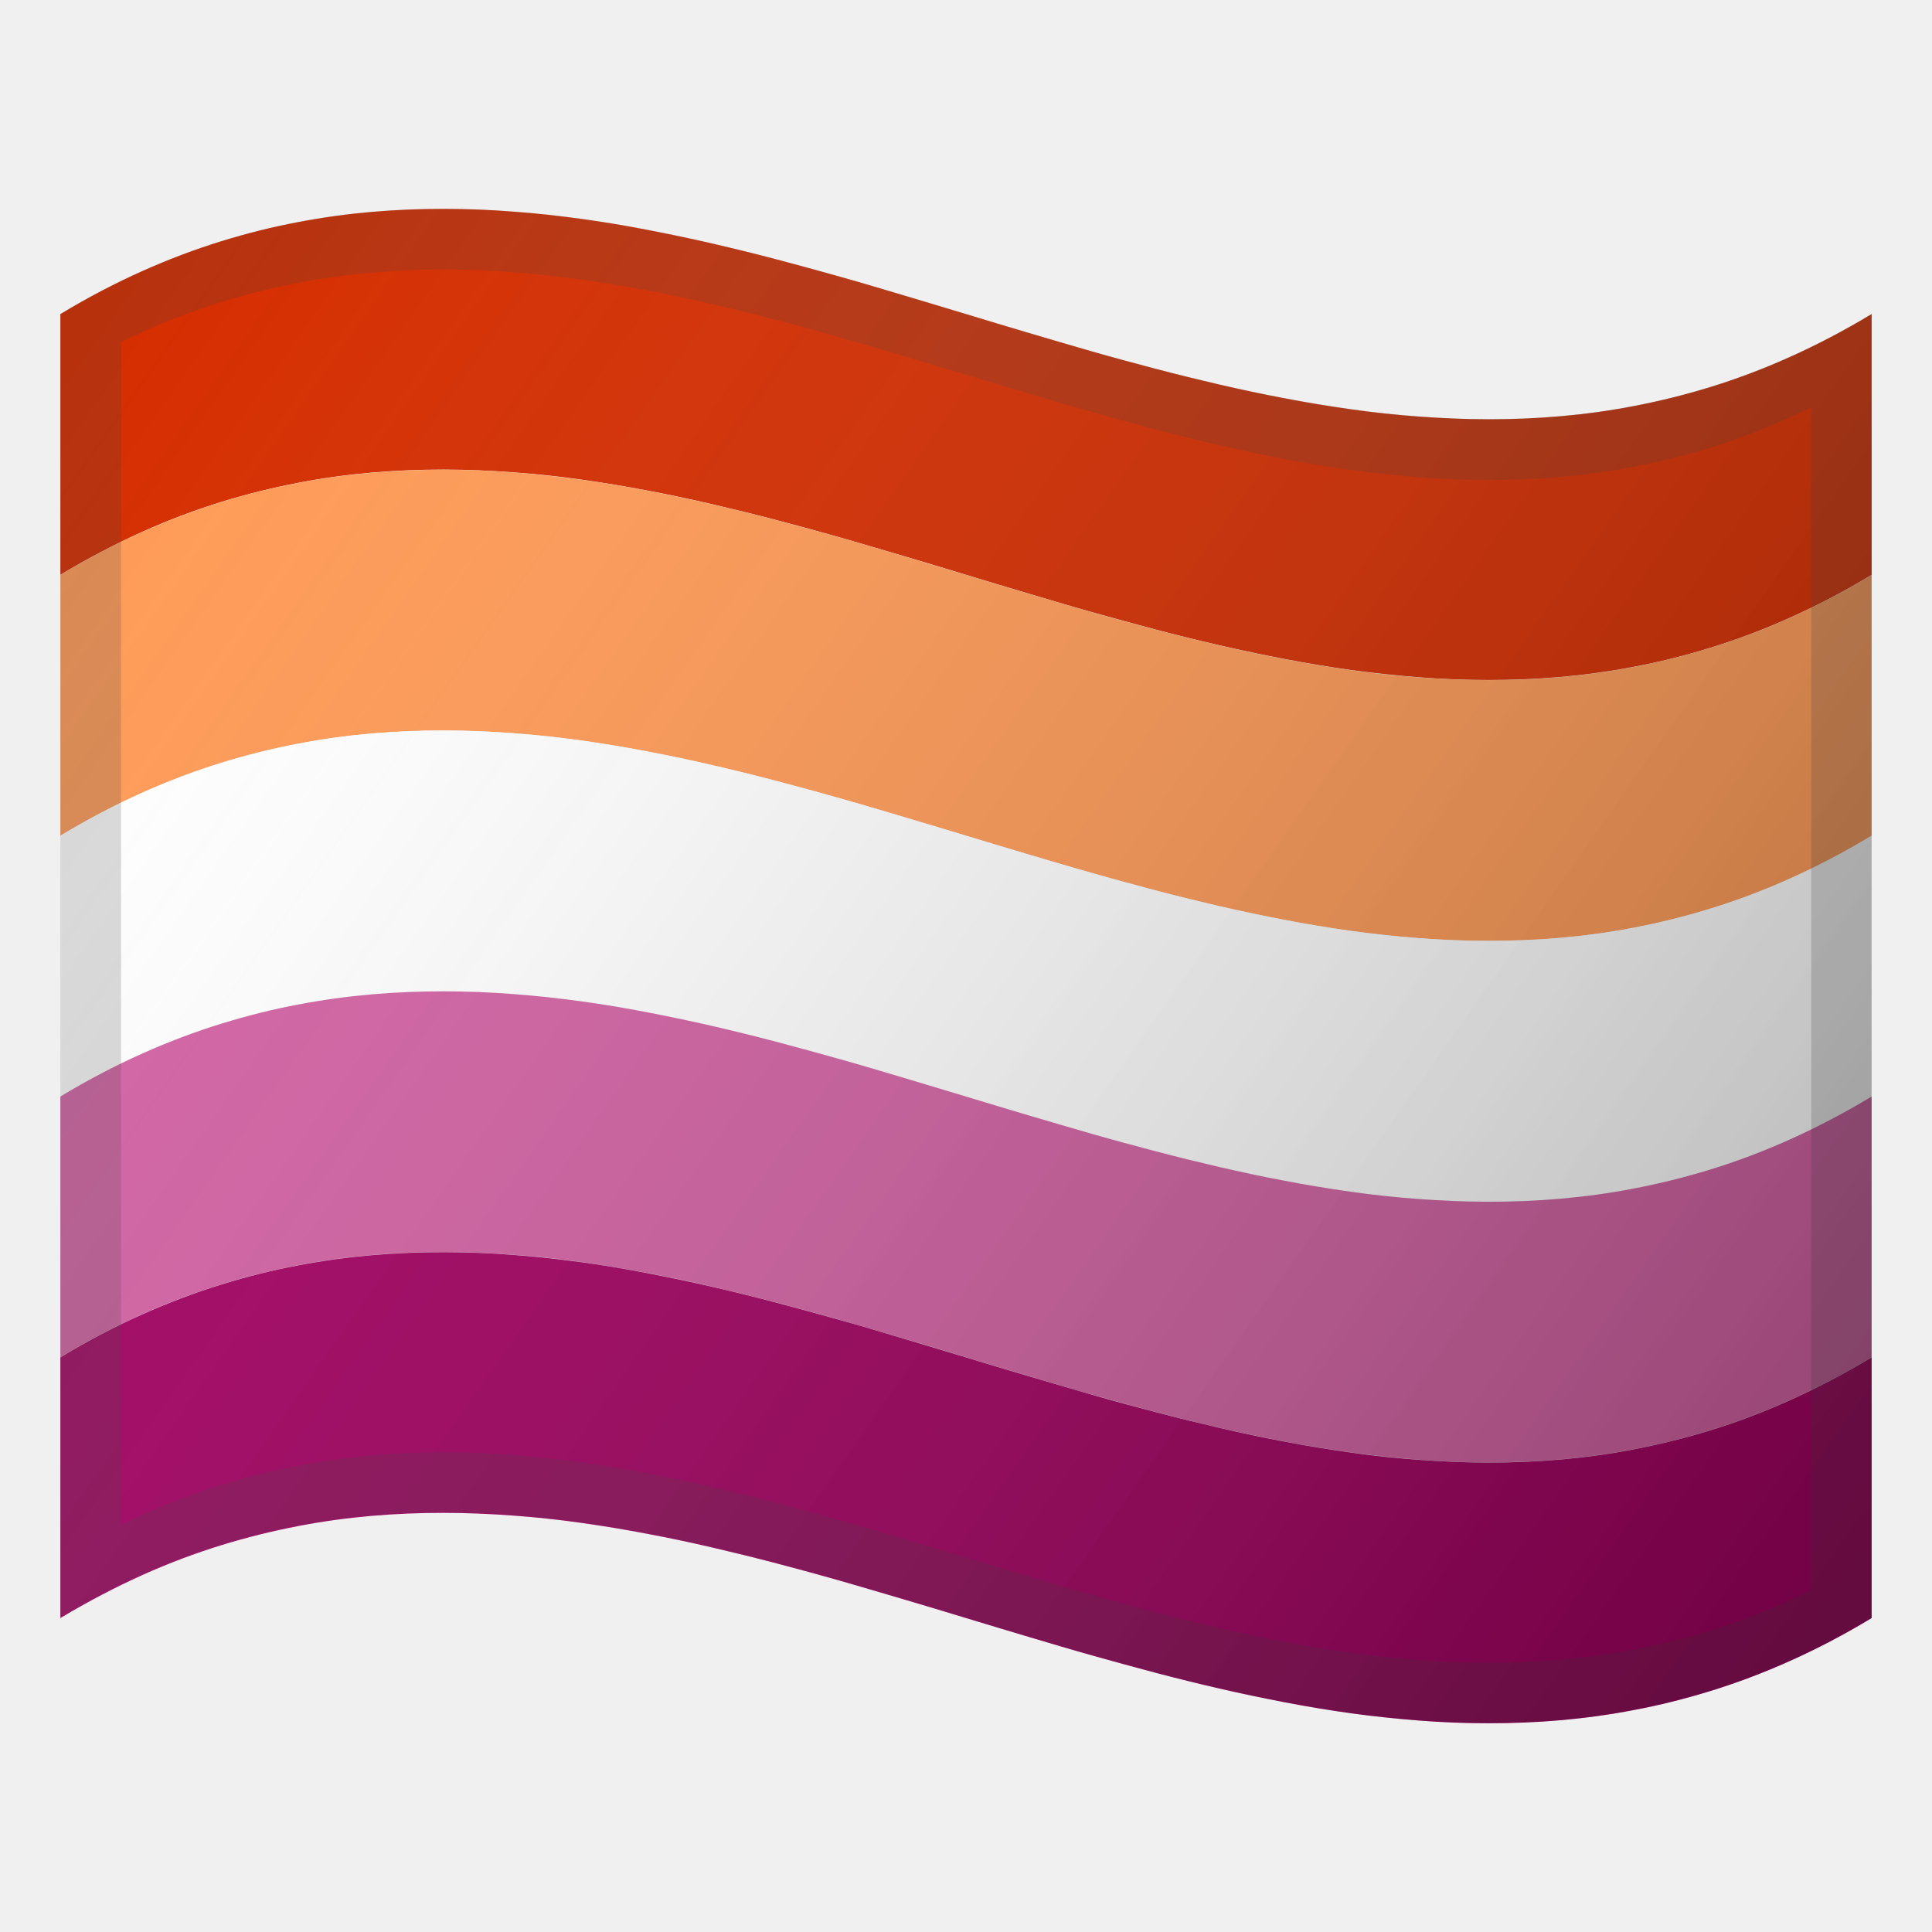
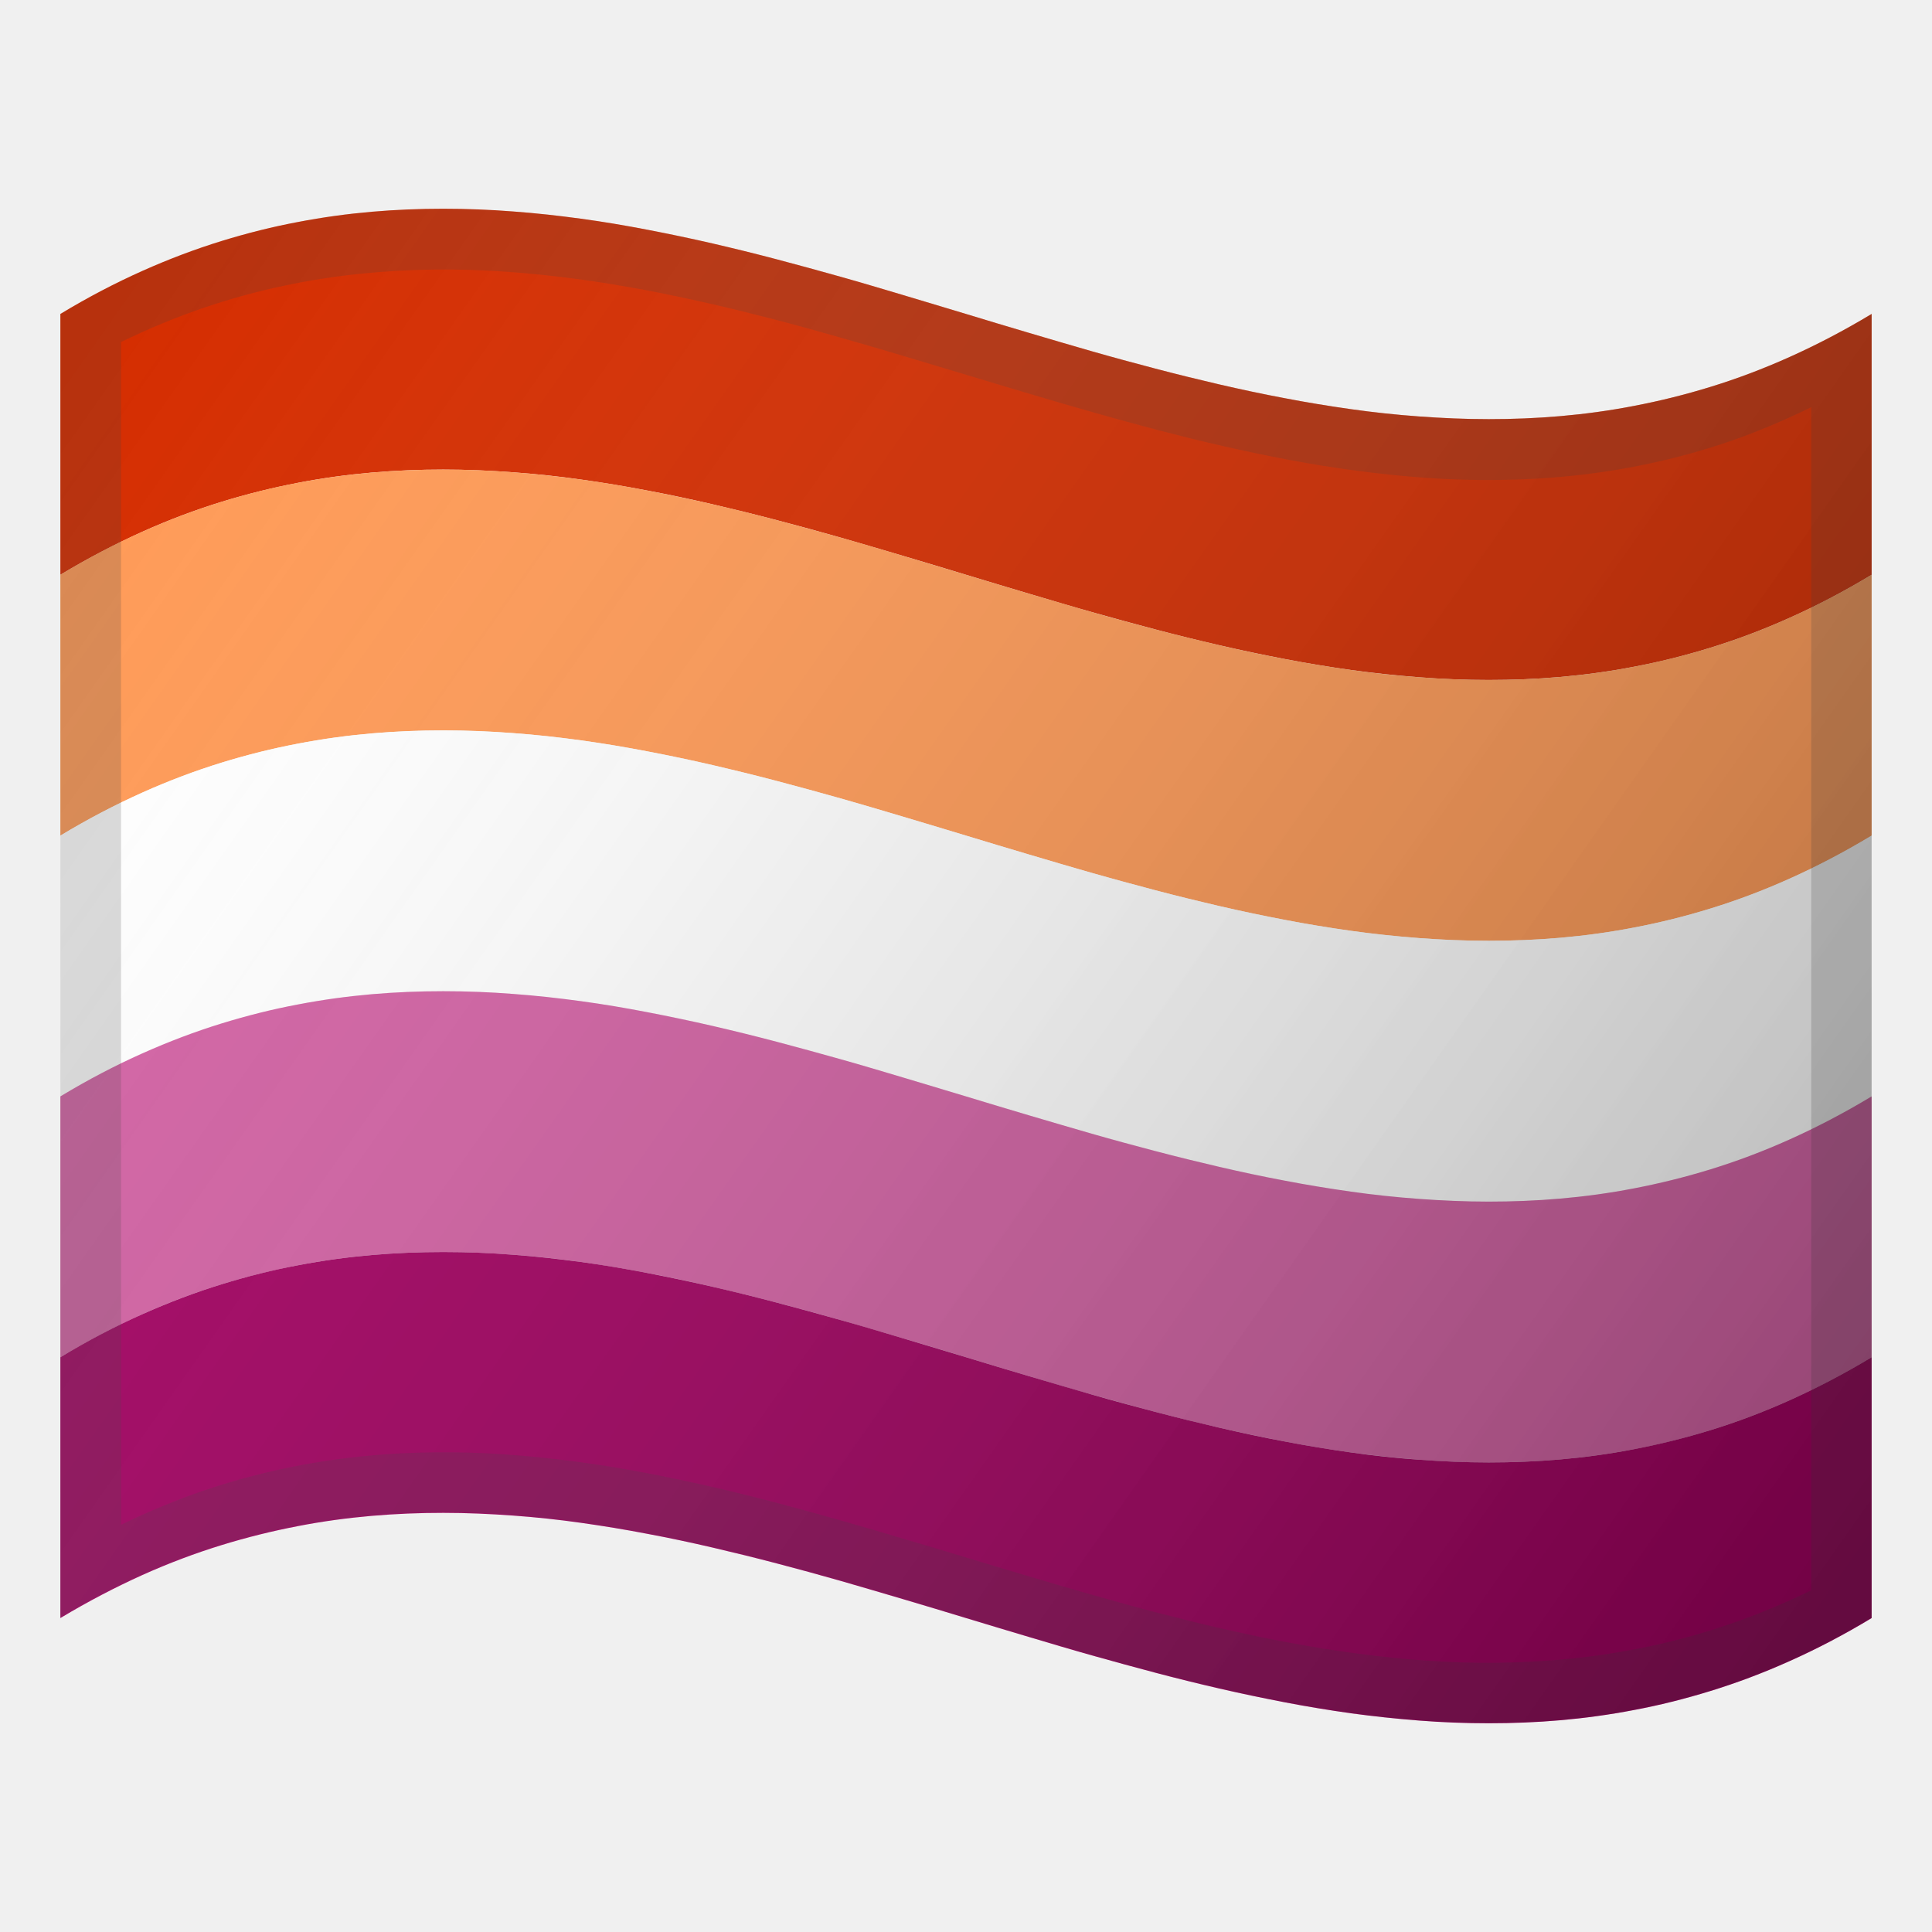
<svg xmlns="http://www.w3.org/2000/svg" enable-background="new 0 0 128 128" viewBox="0 0 128 128">
  <linearGradient id="b" x1="-153" x2="-85.917" y1="-607.79" y2="-607.79" gradientUnits="userSpaceOnUse">
    <stop stop-color="#fff" stop-opacity="0" offset="0" />
    <stop stop-opacity=".287" offset=".287" />
    <stop offset=".525" />
    <stop stop-opacity=".249" offset=".753" />
    <stop stop-color="#fff" stop-opacity="0" offset="1" />
  </linearGradient>
  <rect x="-153" y="-651.76" width="67.08" height="87.93" fill="url(#b)" opacity=".2" />
-   <path d="m124 38.08c-1.85 1.12-3.66 2.06-5.43 2.85-1.78 0.8-3.52 1.45-5.24 1.98s-3.4 0.95-5.06 1.26c-1.66 0.32-3.29 0.54-4.89 0.68s-3.19 0.2-4.75 0.2-3.1-0.06-4.62-0.18-3.02-0.28-4.5-0.48c-1.48-0.21-2.95-0.45-4.4-0.73s-2.89-0.58-4.32-0.91-2.85-0.68-4.25-1.05c-1.41-0.37-2.81-0.76-4.21-1.15s-2.79-0.81-4.17-1.22c-1.39-0.41-2.77-0.83-4.16-1.25-1.38-0.42-2.77-0.84-4.16-1.25s-2.78-0.82-4.17-1.22c-1.4-0.4-2.8-0.78-4.21-1.15s-2.83-0.72-4.25-1.05-2.87-0.64-4.32-0.91c-1.45-0.28-2.92-0.52-4.4-0.73s-2.98-0.37-4.5-0.48-3.06-0.18-4.62-0.18-3.14 0.06-4.75 0.2-3.24 0.36-4.89 0.68c-1.66 0.32-3.34 0.73-5.06 1.26s-3.46 1.18-5.24 1.98c-1.77 0.8-3.58 1.74-5.43 2.85v-6.45s0-2.88 0-4.37v-6.45c1.85-1.12 3.66-2.06 5.43-2.85s3.52-1.45 5.24-1.98 3.4-0.95 5.06-1.26c1.66-0.32 3.29-0.54 4.89-0.68 1.61-0.14 3.19-0.2 4.75-0.2s3.1 0.06 4.62 0.18c1.52 0.11 3.02 0.28 4.5 0.48s2.95 0.45 4.4 0.73 2.89 0.58 4.32 0.91 2.85 0.68 4.25 1.05c1.41 0.37 2.81 0.76 4.21 1.15s2.79 0.81 4.17 1.22 2.77 0.83 4.16 1.25c1.38 0.42 2.77 0.84 4.16 1.25s2.78 0.82 4.17 1.22 2.8 0.78 4.21 1.15 2.83 0.72 4.25 1.05c1.43 0.33 2.87 0.64 4.32 0.91 1.45 0.28 2.92 0.52 4.4 0.73s2.98 0.37 4.5 0.48 3.06 0.18 4.62 0.18 3.14-0.06 4.75-0.2 3.24-0.36 4.89-0.68c1.66-0.32 3.34-0.73 5.06-1.26s3.46-1.18 5.24-1.98 3.59-1.74 5.43-2.85v6.45 4.37s0 3.09 0 6.45z" fill="#D52D00" />
-   <path d="m124 55.36c-1.85 1.12-3.66 2.06-5.43 2.85-1.78 0.8-3.52 1.45-5.24 1.98s-3.4 0.95-5.06 1.26c-1.66 0.32-3.29 0.54-4.89 0.68s-3.19 0.2-4.75 0.2-3.1-0.06-4.62-0.18-3.02-0.28-4.5-0.48c-1.48-0.21-2.95-0.45-4.4-0.73s-2.89-0.58-4.32-0.91-2.85-0.68-4.25-1.05c-1.41-0.37-2.81-0.76-4.21-1.15s-2.79-0.81-4.17-1.22c-1.39-0.41-2.77-0.83-4.16-1.25-1.38-0.42-2.77-0.84-4.16-1.25s-2.78-0.82-4.17-1.22c-1.4-0.4-2.8-0.78-4.21-1.15s-2.83-0.72-4.25-1.05-2.87-0.64-4.32-0.91c-1.45-0.28-2.92-0.52-4.4-0.73s-2.98-0.37-4.5-0.48-3.06-0.18-4.62-0.18-3.14 0.06-4.75 0.2-3.24 0.36-4.89 0.68c-1.66 0.32-3.34 0.73-5.06 1.26s-3.46 1.18-5.24 1.98c-1.77 0.8-3.58 1.74-5.43 2.85v-6.45s0-2.88 0-4.37v-6.45c1.85-1.12 3.66-2.06 5.43-2.85s3.52-1.45 5.24-1.98 3.4-0.95 5.06-1.26c1.66-0.32 3.29-0.54 4.89-0.68 1.61-0.14 3.19-0.2 4.75-0.2s3.1 0.06 4.62 0.18c1.52 0.11 3.02 0.28 4.5 0.48s2.95 0.45 4.4 0.73 2.89 0.58 4.32 0.91 2.85 0.68 4.25 1.05c1.41 0.37 2.81 0.76 4.21 1.15s2.79 0.81 4.17 1.22 2.77 0.83 4.16 1.25c1.38 0.42 2.77 0.84 4.16 1.25s2.78 0.82 4.17 1.22 2.8 0.78 4.21 1.15 2.83 0.72 4.25 1.05c1.43 0.33 2.87 0.64 4.32 0.91 1.45 0.28 2.92 0.52 4.4 0.73s2.98 0.37 4.5 0.48 3.06 0.18 4.62 0.18 3.14-0.06 4.75-0.2 3.24-0.36 4.89-0.68c1.66-0.32 3.34-0.73 5.06-1.26s3.46-1.18 5.24-1.98 3.59-1.74 5.43-2.85v6.45 4.37s0 3.09 0 6.45z" fill="#FF9A56" />
-   <path d="m124 72.64c-1.85 1.12-3.66 2.06-5.43 2.85-1.78 0.8-3.52 1.45-5.24 1.98s-3.4 0.95-5.06 1.26c-1.66 0.32-3.29 0.54-4.89 0.68s-3.19 0.2-4.75 0.2-3.1-0.06-4.62-0.18-3.02-0.28-4.5-0.48c-1.48-0.21-2.95-0.45-4.4-0.73s-2.89-0.58-4.32-0.91-2.85-0.68-4.25-1.05c-1.41-0.37-2.81-0.76-4.21-1.15s-2.79-0.81-4.17-1.22c-1.39-0.41-2.77-0.83-4.16-1.25-1.38-0.42-2.77-0.84-4.16-1.25s-2.78-0.82-4.17-1.22c-1.4-0.4-2.8-0.78-4.21-1.15s-2.83-0.72-4.25-1.05-2.87-0.64-4.32-0.91c-1.45-0.28-2.92-0.52-4.4-0.73s-2.98-0.37-4.5-0.48-3.06-0.18-4.62-0.18-3.14 0.06-4.75 0.2-3.24 0.36-4.89 0.68c-1.66 0.32-3.34 0.73-5.06 1.26s-3.46 1.18-5.24 1.98c-1.77 0.8-3.58 1.74-5.43 2.85v-6.45s0-2.88 0-4.37v-6.45c1.85-1.12 3.66-2.06 5.43-2.85s3.52-1.45 5.24-1.98 3.4-0.95 5.06-1.26c1.66-0.32 3.29-0.54 4.89-0.68 1.61-0.14 3.19-0.2 4.75-0.2s3.1 0.06 4.62 0.18c1.52 0.11 3.02 0.28 4.5 0.48s2.95 0.45 4.4 0.73 2.89 0.58 4.32 0.91 2.85 0.68 4.25 1.05c1.41 0.37 2.81 0.76 4.21 1.15s2.79 0.81 4.17 1.22 2.77 0.83 4.16 1.25c1.38 0.42 2.77 0.84 4.16 1.25s2.78 0.82 4.17 1.22 2.8 0.78 4.21 1.15 2.83 0.72 4.25 1.05c1.43 0.33 2.87 0.64 4.32 0.91 1.45 0.28 2.92 0.52 4.4 0.73s2.98 0.37 4.5 0.48 3.06 0.18 4.62 0.18 3.14-0.06 4.75-0.2 3.24-0.36 4.89-0.68c1.66-0.32 3.34-0.73 5.06-1.26s3.46-1.18 5.24-1.98 3.59-1.74 5.43-2.85v6.45 4.37s0 3.09 0 6.45z" fill="#FFF" />
-   <path d="m124 89.92c-1.85 1.12-3.66 2.06-5.43 2.85-1.78 0.8-3.52 1.45-5.24 1.98s-3.4 0.95-5.06 1.26c-1.66 0.32-3.29 0.54-4.89 0.68s-3.19 0.2-4.75 0.2-3.1-0.06-4.62-0.18-3.02-0.28-4.5-0.48c-1.48-0.21-2.95-0.45-4.4-0.73s-2.89-0.58-4.32-0.91-2.85-0.68-4.25-1.05c-1.41-0.37-2.81-0.76-4.21-1.15s-2.79-0.81-4.17-1.22c-1.39-0.41-2.77-0.83-4.16-1.25-1.38-0.42-2.77-0.84-4.16-1.25s-2.78-0.82-4.17-1.22c-1.4-0.4-2.8-0.78-4.21-1.15s-2.83-0.72-4.25-1.05-2.87-0.64-4.32-0.91c-1.45-0.28-2.92-0.52-4.4-0.73s-2.98-0.37-4.5-0.48-3.06-0.18-4.62-0.18-3.14 0.06-4.75 0.2-3.24 0.36-4.89 0.68c-1.66 0.32-3.34 0.73-5.06 1.26s-3.46 1.18-5.24 1.98c-1.77 0.8-3.58 1.74-5.43 2.85v-6.45s0-2.88 0-4.37v-6.45c1.85-1.12 3.66-2.06 5.43-2.85s3.52-1.45 5.24-1.98 3.4-0.95 5.06-1.26c1.66-0.32 3.29-0.54 4.89-0.68 1.61-0.14 3.19-0.2 4.75-0.2s3.1 0.06 4.62 0.18c1.52 0.11 3.02 0.28 4.5 0.48s2.95 0.45 4.4 0.73 2.89 0.58 4.32 0.91 2.85 0.68 4.25 1.05c1.41 0.37 2.81 0.76 4.21 1.15s2.79 0.81 4.17 1.22 2.77 0.83 4.16 1.25c1.38 0.42 2.77 0.84 4.16 1.25s2.78 0.82 4.17 1.22 2.8 0.78 4.21 1.15 2.83 0.72 4.25 1.05c1.43 0.33 2.87 0.64 4.32 0.91 1.45 0.28 2.92 0.52 4.4 0.73s2.98 0.37 4.5 0.48 3.06 0.18 4.62 0.18 3.14-0.06 4.75-0.2 3.24-0.36 4.89-0.68c1.66-0.32 3.34-0.73 5.06-1.26s3.46-1.18 5.24-1.98 3.59-1.74 5.43-2.85v6.45 4.37s0 3.09 0 6.45z" fill="#D362A4" />
-   <path d="m124 107.20c-1.85 1.12-3.66 2.06-5.43 2.85-1.78 0.8-3.52 1.45-5.24 1.98s-3.4 0.95-5.06 1.26c-1.66 0.32-3.29 0.54-4.89 0.68s-3.19 0.2-4.75 0.2-3.1-0.06-4.62-0.18-3.02-0.28-4.5-0.48c-1.48-0.21-2.95-0.45-4.4-0.73s-2.89-0.58-4.32-0.91-2.85-0.68-4.25-1.05c-1.41-0.37-2.81-0.76-4.21-1.15s-2.79-0.81-4.17-1.22c-1.39-0.41-2.77-0.83-4.16-1.25-1.38-0.42-2.77-0.84-4.16-1.25s-2.78-0.82-4.17-1.22c-1.4-0.4-2.8-0.78-4.21-1.15s-2.83-0.72-4.25-1.05-2.87-0.64-4.32-0.91c-1.45-0.28-2.92-0.52-4.4-0.73s-2.98-0.37-4.5-0.48-3.06-0.18-4.62-0.18-3.14 0.06-4.75 0.2-3.24 0.36-4.89 0.68c-1.66 0.32-3.34 0.73-5.06 1.26s-3.46 1.18-5.24 1.98c-1.77 0.8-3.58 1.74-5.43 2.85v-6.45s0-2.88 0-4.37v-6.45c1.85-1.12 3.66-2.06 5.43-2.85s3.52-1.45 5.24-1.98 3.4-0.95 5.06-1.26c1.66-0.32 3.29-0.54 4.89-0.68 1.61-0.14 3.19-0.2 4.75-0.2s3.1 0.06 4.62 0.18c1.52 0.11 3.02 0.28 4.5 0.48s2.95 0.45 4.4 0.73 2.89 0.58 4.32 0.91 2.85 0.68 4.25 1.05c1.41 0.37 2.81 0.76 4.21 1.15s2.79 0.81 4.17 1.22 2.77 0.83 4.16 1.25c1.38 0.42 2.77 0.84 4.16 1.25s2.78 0.82 4.17 1.22 2.8 0.78 4.21 1.15 2.83 0.72 4.25 1.05c1.43 0.33 2.87 0.64 4.32 0.91 1.45 0.28 2.92 0.52 4.4 0.73s2.98 0.37 4.5 0.48 3.06 0.18 4.62 0.18 3.14-0.06 4.75-0.2 3.24-0.36 4.89-0.68c1.66-0.32 3.34-0.73 5.06-1.26s3.46-1.18 5.24-1.98 3.59-1.74 5.43-2.85v6.45 4.37s0 3.09 0 6.45z" fill="#A30262" />
+   <path d="m124 38.08c-1.85 1.12-3.66 2.06-5.43 2.85-1.78 0.8-3.52 1.45-5.24 1.98s-3.4 0.95-5.06 1.26c-1.66 0.32-3.29 0.54-4.89 0.68s-3.19 0.2-4.75 0.2-3.1-0.06-4.62-0.18-3.02-0.28-4.5-0.48c-1.48-0.21-2.95-0.45-4.4-0.73s-2.89-0.58-4.32-0.91-2.85-0.68-4.25-1.05c-1.41-0.37-2.81-0.76-4.21-1.15s-2.79-0.81-4.17-1.22c-1.39-0.41-2.77-0.83-4.16-1.25-1.38-0.42-2.77-0.84-4.16-1.25s-2.78-0.82-4.17-1.22c-1.4-0.4-2.8-0.78-4.21-1.15s-2.83-0.72-4.25-1.05-2.87-0.64-4.32-0.91c-1.45-0.28-2.92-0.52-4.4-0.73s-2.98-0.37-4.5-0.48-3.06-0.18-4.62-0.18-3.14 0.06-4.75 0.2-3.24 0.36-4.89 0.68c-1.66 0.32-3.34 0.73-5.06 1.26s-3.46 1.18-5.24 1.98c-1.77 0.8-3.58 1.74-5.43 2.85v-17.28c1.85-1.12 3.66-2.06 5.43-2.85s3.52-1.45 5.24-1.98 3.4-0.95 5.06-1.26c1.66-0.32 3.29-0.54 4.89-0.68 1.61-0.14 3.19-0.2 4.75-0.2s3.1 0.06 4.62 0.18c1.52 0.11 3.02 0.28 4.5 0.48s2.95 0.45 4.4 0.73 2.89 0.58 4.32 0.91 2.85 0.68 4.25 1.05c1.41 0.37 2.81 0.76 4.21 1.15s2.79 0.81 4.17 1.22 2.77 0.83 4.16 1.25c1.38 0.42 2.77 0.84 4.16 1.25s2.78 0.82 4.17 1.22 2.8 0.78 4.21 1.15 2.83 0.72 4.25 1.05c1.43 0.33 2.87 0.64 4.32 0.91 1.45 0.28 2.92 0.52 4.4 0.73s2.98 0.37 4.5 0.48 3.06 0.18 4.62 0.18 3.14-0.06 4.75-0.2 3.24-0.36 4.89-0.68c1.66-0.32 3.34-0.73 5.06-1.26s3.46-1.18 5.24-1.98 3.59-1.74 5.43-2.85v17.28z" fill="#D52D00" />
+   <path d="m124 55.36c-1.85 1.12-3.66 2.06-5.43 2.85-1.78 0.8-3.52 1.45-5.24 1.98s-3.4 0.95-5.06 1.26c-1.66 0.32-3.29 0.54-4.89 0.68s-3.19 0.2-4.75 0.2-3.1-0.06-4.62-0.18-3.02-0.28-4.5-0.48c-1.48-0.21-2.95-0.45-4.4-0.73s-2.89-0.58-4.32-0.91-2.85-0.68-4.25-1.05c-1.41-0.37-2.81-0.76-4.21-1.15s-2.79-0.81-4.17-1.22c-1.39-0.41-2.77-0.83-4.16-1.25-1.38-0.42-2.77-0.84-4.16-1.25s-2.78-0.82-4.17-1.22c-1.4-0.4-2.8-0.78-4.21-1.15s-2.83-0.72-4.25-1.05-2.87-0.64-4.32-0.91c-1.45-0.28-2.92-0.52-4.4-0.73s-2.98-0.37-4.5-0.48-3.06-0.18-4.62-0.18-3.14 0.06-4.75 0.2-3.24 0.36-4.89 0.68c-1.66 0.32-3.34 0.73-5.06 1.26s-3.46 1.18-5.24 1.98c-1.77 0.8-3.58 1.74-5.43 2.85v-17.28c1.85-1.12 3.66-2.06 5.43-2.85s3.52-1.45 5.24-1.98 3.4-0.95 5.06-1.26c1.66-0.32 3.29-0.54 4.89-0.68 1.61-0.14 3.19-0.2 4.75-0.2s3.1 0.06 4.62 0.18c1.52 0.11 3.02 0.28 4.5 0.48s2.95 0.45 4.4 0.73 2.89 0.58 4.32 0.91 2.85 0.68 4.25 1.05c1.41 0.37 2.81 0.76 4.21 1.15s2.79 0.81 4.17 1.22 2.77 0.83 4.16 1.25c1.38 0.42 2.77 0.84 4.16 1.25s2.78 0.82 4.17 1.22 2.8 0.78 4.21 1.15 2.83 0.72 4.25 1.05c1.43 0.33 2.87 0.64 4.32 0.91 1.45 0.28 2.92 0.52 4.4 0.73s2.98 0.37 4.5 0.48 3.06 0.18 4.62 0.18 3.14-0.06 4.75-0.2 3.24-0.36 4.89-0.68c1.66-0.32 3.34-0.73 5.06-1.26s3.46-1.18 5.24-1.98 3.59-1.74 5.43-2.85v17.28z" fill="#FF9A56" />
+   <path d="m124 72.64c-1.85 1.12-3.66 2.06-5.43 2.85-1.78 0.8-3.52 1.45-5.24 1.98s-3.4 0.95-5.06 1.26c-1.66 0.32-3.29 0.54-4.89 0.68s-3.19 0.2-4.75 0.2-3.1-0.06-4.62-0.18-3.02-0.28-4.5-0.48c-1.48-0.21-2.95-0.45-4.4-0.73s-2.89-0.58-4.32-0.91-2.85-0.68-4.25-1.05c-1.41-0.37-2.81-0.76-4.21-1.15s-2.79-0.81-4.17-1.22c-1.39-0.41-2.77-0.83-4.16-1.25-1.38-0.42-2.77-0.84-4.16-1.25s-2.78-0.82-4.17-1.22c-1.4-0.4-2.8-0.78-4.21-1.15s-2.83-0.72-4.25-1.05-2.87-0.64-4.32-0.91c-1.45-0.28-2.92-0.52-4.4-0.73s-2.98-0.37-4.5-0.48-3.06-0.18-4.62-0.18-3.14 0.06-4.75 0.2-3.24 0.36-4.89 0.68c-1.66 0.32-3.34 0.73-5.06 1.26s-3.46 1.18-5.24 1.98c-1.77 0.8-3.58 1.74-5.43 2.85v-17.28c1.85-1.12 3.66-2.06 5.43-2.85s3.52-1.45 5.24-1.98 3.4-0.95 5.06-1.26c1.66-0.32 3.29-0.54 4.89-0.68 1.61-0.14 3.19-0.2 4.75-0.2s3.1 0.06 4.62 0.18c1.52 0.11 3.02 0.28 4.5 0.48s2.95 0.45 4.4 0.73 2.89 0.58 4.32 0.91 2.85 0.68 4.25 1.05c1.41 0.37 2.81 0.76 4.21 1.15s2.79 0.81 4.17 1.22 2.77 0.83 4.16 1.25c1.38 0.42 2.77 0.84 4.16 1.25s2.78 0.82 4.17 1.22 2.8 0.78 4.21 1.15 2.83 0.72 4.25 1.05c1.43 0.33 2.87 0.64 4.32 0.91 1.45 0.28 2.92 0.52 4.4 0.73s2.98 0.37 4.5 0.48 3.06 0.18 4.62 0.18 3.14-0.06 4.75-0.2 3.24-0.36 4.89-0.68c1.66-0.32 3.34-0.73 5.06-1.26s3.46-1.18 5.24-1.98 3.59-1.74 5.43-2.85v17.28z" fill="#FFF" />
+   <path d="m124 89.92c-1.85 1.12-3.66 2.06-5.43 2.85-1.78 0.8-3.52 1.45-5.24 1.98s-3.4 0.95-5.06 1.26c-1.66 0.32-3.29 0.54-4.89 0.68s-3.19 0.2-4.75 0.2-3.1-0.06-4.62-0.18-3.02-0.28-4.5-0.48c-1.48-0.21-2.95-0.45-4.4-0.73s-2.89-0.58-4.32-0.91-2.85-0.68-4.25-1.05c-1.41-0.37-2.81-0.76-4.21-1.15s-2.79-0.81-4.17-1.22c-1.39-0.41-2.77-0.83-4.16-1.25-1.38-0.42-2.77-0.84-4.16-1.25s-2.78-0.82-4.17-1.22c-1.4-0.4-2.8-0.78-4.21-1.15s-2.83-0.72-4.25-1.05-2.87-0.64-4.32-0.91c-1.45-0.28-2.92-0.52-4.4-0.73s-2.98-0.37-4.5-0.48-3.06-0.18-4.62-0.18-3.14 0.06-4.75 0.2-3.24 0.36-4.89 0.68c-1.66 0.32-3.34 0.73-5.06 1.26s-3.46 1.18-5.24 1.98c-1.77 0.8-3.58 1.74-5.43 2.85v-17.28c1.85-1.12 3.66-2.06 5.43-2.85s3.52-1.45 5.24-1.98 3.4-0.95 5.06-1.26c1.66-0.32 3.29-0.54 4.89-0.68 1.61-0.14 3.19-0.2 4.75-0.2s3.1 0.06 4.62 0.18c1.52 0.11 3.02 0.28 4.5 0.48s2.95 0.45 4.4 0.73 2.89 0.58 4.32 0.91 2.85 0.68 4.25 1.05c1.41 0.37 2.81 0.76 4.21 1.15s2.79 0.81 4.17 1.22 2.77 0.83 4.16 1.25c1.38 0.42 2.77 0.84 4.16 1.25s2.78 0.82 4.17 1.22 2.8 0.78 4.21 1.15 2.83 0.72 4.25 1.05c1.43 0.33 2.87 0.64 4.32 0.91 1.45 0.28 2.92 0.52 4.4 0.73s2.98 0.37 4.5 0.48 3.06 0.18 4.62 0.18 3.14-0.06 4.75-0.2 3.24-0.36 4.89-0.68c1.66-0.32 3.34-0.73 5.06-1.26s3.46-1.18 5.24-1.98 3.59-1.74 5.43-2.85v17.28z" fill="#D362A4" />
+   <path d="m124 107.20c-1.85 1.12-3.66 2.06-5.43 2.85-1.78 0.8-3.52 1.45-5.24 1.98s-3.4 0.95-5.06 1.26c-1.66 0.32-3.29 0.54-4.89 0.68s-3.19 0.2-4.75 0.2-3.1-0.06-4.62-0.18-3.02-0.28-4.5-0.48c-1.48-0.21-2.95-0.45-4.4-0.73s-2.89-0.58-4.32-0.91-2.85-0.68-4.25-1.05c-1.41-0.37-2.81-0.76-4.21-1.15s-2.79-0.81-4.17-1.22c-1.39-0.41-2.77-0.83-4.16-1.25-1.38-0.42-2.77-0.84-4.16-1.25s-2.78-0.82-4.17-1.22c-1.4-0.4-2.8-0.78-4.21-1.15s-2.83-0.72-4.25-1.05-2.87-0.64-4.32-0.91c-1.45-0.28-2.92-0.52-4.4-0.73s-2.98-0.37-4.5-0.48-3.06-0.18-4.62-0.18-3.14 0.06-4.75 0.2-3.24 0.36-4.89 0.68c-1.66 0.32-3.34 0.73-5.06 1.26s-3.46 1.18-5.24 1.98c-1.77 0.8-3.58 1.74-5.43 2.85v-17.28c1.85-1.12 3.66-2.06 5.43-2.85s3.52-1.45 5.24-1.98 3.4-0.95 5.06-1.26c1.66-0.32 3.29-0.54 4.89-0.68 1.61-0.14 3.19-0.2 4.75-0.2s3.1 0.06 4.62 0.18c1.52 0.11 3.02 0.28 4.5 0.48s2.95 0.45 4.4 0.73 2.89 0.58 4.32 0.91 2.85 0.68 4.25 1.05c1.41 0.37 2.81 0.76 4.21 1.15s2.79 0.81 4.17 1.22 2.77 0.83 4.16 1.25c1.38 0.42 2.77 0.84 4.16 1.25s2.78 0.82 4.17 1.22 2.8 0.78 4.21 1.15 2.83 0.72 4.25 1.05c1.43 0.33 2.87 0.64 4.32 0.91 1.45 0.28 2.92 0.52 4.4 0.73s2.98 0.37 4.5 0.48 3.06 0.18 4.62 0.18 3.14-0.06 4.75-0.2 3.24-0.36 4.89-0.68c1.66-0.32 3.34-0.73 5.06-1.26s3.46-1.18 5.24-1.98 3.59-1.74 5.43-2.85v17.28z" fill="#A30262" />
  <g opacity=".2">
    <path d="m120 26.98v5.44 4.72 4.48s0 3.06 0 4.72v5.44 5.33s0 3.2 0 4.69v4.37 4.37 4.69s0 3.41 0 5.33v5.44s0 3.21 0 4.72v4.48 4.72s0 3.45 0 5.44c-1.87 0.91-3.69 1.66-5.49 2.27-1.79 0.61-3.55 1.09-5.27 1.45s-3.42 0.63-5.08 0.8-3.3 0.26-4.9 0.28-3.19-0.03-4.75-0.14-3.09-0.27-4.61-0.47-3.01-0.45-4.49-0.72-2.95-0.59-4.4-0.92-2.89-0.69-4.32-1.06-2.85-0.77-4.26-1.17-2.82-0.81-4.22-1.23l-4.2-1.26c-1.4-0.42-2.8-0.85-4.2-1.26s-2.81-0.83-4.22-1.23-2.83-0.79-4.26-1.17c-1.43-0.37-2.87-0.73-4.32-1.06s-2.92-0.64-4.4-0.92-2.98-0.52-4.49-0.72c-1.52-0.2-3.05-0.36-4.61-0.47s-3.14-0.16-4.75-0.14-3.24 0.1-4.9 0.28c-1.66 0.17-3.35 0.43-5.08 0.8-1.72 0.37-3.48 0.84-5.27 1.45s-3.62 1.36-5.49 2.27v-5.44-4.72-4.48-4.72-5.44-5.33s0-3.2 0-4.69 0-2.93 0-4.37v-4.37s0-3.04 0-4.69 0-3.41 0-5.33v-5.43-4.72s0-2.97 0-4.48v-4.72-5.43c1.87-0.91 3.69-1.66 5.49-2.27s3.55-1.09 5.27-1.45c1.72-0.37 3.42-0.63 5.08-0.8s3.3-0.26 4.9-0.28c1.61-0.02 3.19 0.03 4.75 0.14s3.09 0.27 4.61 0.47 3.01 0.45 4.49 0.72c1.48 0.28 2.95 0.59 4.4 0.92s2.89 0.69 4.32 1.06 2.85 0.77 4.26 1.17 2.82 0.81 4.22 1.23 2.8 0.84 4.2 1.26 2.8 0.85 4.2 1.26c1.4 0.42 2.81 0.83 4.22 1.23s2.83 0.79 4.26 1.17c1.43 0.37 2.87 0.73 4.32 1.06s2.92 0.64 4.4 0.92 2.98 0.52 4.49 0.72c1.52 0.2 3.05 0.36 4.61 0.47s3.14 0.16 4.75 0.14 3.24-0.1 4.9-0.28c1.66-0.17 3.35-0.43 5.08-0.8 1.72-0.37 3.48-0.84 5.27-1.45s3.62-1.38 5.49-2.29m4-6.18c-1.85 1.12-3.66 2.06-5.43 2.85-1.78 0.8-3.52 1.45-5.24 1.98s-3.4 0.95-5.06 1.26c-1.66 0.32-3.29 0.54-4.89 0.68s-3.19 0.2-4.75 0.2-3.1-0.06-4.62-0.18c-1.52-0.11-3.02-0.28-4.5-0.48-1.48-0.21-2.95-0.45-4.4-0.73s-2.89-0.58-4.32-0.91-2.85-0.68-4.25-1.05c-1.41-0.37-2.81-0.76-4.21-1.15s-2.79-0.81-4.17-1.22c-1.39-0.41-2.77-0.83-4.16-1.25-1.38-0.42-2.77-0.84-4.16-1.25s-2.78-0.82-4.17-1.22-2.8-0.78-4.21-1.15-2.83-0.72-4.25-1.05c-1.43-0.33-2.87-0.64-4.32-0.91-1.45-0.28-2.92-0.52-4.4-0.73s-2.98-0.37-4.5-0.48-3.06-0.18-4.62-0.18-3.14 0.06-4.75 0.2-3.24 0.36-4.89 0.68c-1.66 0.32-3.34 0.73-5.06 1.26s-3.46 1.18-5.24 1.98-3.58 1.73-5.43 2.85v5.33s0 3.2 0 4.69v4.37 4.37 4.69s0 3.41 0 5.33v0.02 5.33s0 3.2 0 4.69v4.37 4.37 4.69s0 3.41 0 5.33v5.33s0 3.2 0 4.69 0 2.93 0 4.37 0 2.88 0 4.37 0 3.04 0 4.69 0 3.41 0 5.33c1.85-1.12 3.66-2.06 5.43-2.85 1.78-0.8 3.52-1.45 5.24-1.98s3.4-0.95 5.06-1.26c1.66-0.32 3.29-0.54 4.89-0.68 1.61-0.14 3.19-0.2 4.75-0.2s3.1 0.06 4.62 0.18c1.52 0.11 3.02 0.28 4.5 0.48 1.48 0.21 2.95 0.45 4.4 0.73s2.89 0.58 4.32 0.91 2.85 0.68 4.25 1.05c1.41 0.37 2.81 0.76 4.21 1.15 1.4 0.4 2.79 0.81 4.17 1.22s2.77 0.83 4.16 1.25c1.38 0.42 2.77 0.84 4.16 1.25s2.78 0.82 4.17 1.22c1.4 0.4 2.8 0.78 4.21 1.15s2.83 0.72 4.25 1.05c1.43 0.33 2.87 0.64 4.32 0.91 1.45 0.28 2.92 0.52 4.4 0.73s2.98 0.37 4.5 0.48 3.06 0.18 4.62 0.18 3.14-0.06 4.75-0.2 3.24-0.36 4.89-0.68c1.66-0.32 3.34-0.73 5.06-1.26s3.46-1.18 5.24-1.98 3.59-1.74 5.43-2.85v-5.33s0-3.2 0-4.69 0-2.93 0-4.37 0-2.88 0-4.37 0-3.04 0-4.69 0-3.41 0-5.33v-5.33s0-3.2 0-4.69v-4.37-4.37-4.69s0-3.41 0-5.33v-0.02-5.33s0-3.2 0-4.69v-4.37-4.37-4.69s0-3.41 0-5.33z" fill="#424242" />
  </g>
  <linearGradient id="a" x1="5.37" x2="122.37" y1="22.659" y2="105.16" gradientUnits="userSpaceOnUse">
    <stop stop-color="#fff" stop-opacity="0" offset="0" />
    <stop stop-color="#C8C8C8" stop-opacity=".165" offset=".165" />
    <stop stop-color="#828282" stop-opacity=".393" offset=".393" />
    <stop stop-color="#4A4A4A" stop-opacity=".6" offset=".6" />
    <stop stop-color="#222" stop-opacity=".776" offset=".776" />
    <stop stop-color="#090909" stop-opacity=".915" offset=".915" />
    <stop offset="1" />
  </linearGradient>
  <path d="m124 107.2c-1.85 1.12-3.66 2.06-5.43 2.85-1.78 0.8-3.52 1.45-5.24 1.98s-3.4 0.95-5.06 1.26c-1.66 0.32-3.29 0.54-4.89 0.68-1.61 0.14-3.19 0.2-4.75 0.2s-3.1-0.06-4.62-0.18c-1.52-0.11-3.02-0.28-4.5-0.48-1.48-0.21-2.95-0.45-4.4-0.73s-2.89-0.58-4.32-0.91-2.85-0.68-4.25-1.05-2.81-0.76-4.21-1.15c-1.4-0.4-2.79-0.81-4.17-1.22-1.39-0.41-2.77-0.83-4.16-1.25-1.38-0.42-2.77-0.84-4.16-1.25s-2.78-0.82-4.17-1.22c-1.4-0.4-2.8-0.78-4.21-1.15s-2.83-0.72-4.25-1.05-2.87-0.64-4.32-0.91c-1.45-0.28-2.92-0.52-4.4-0.73s-2.98-0.37-4.5-0.48-3.06-0.18-4.62-0.18-3.14 0.06-4.75 0.2-3.24 0.36-4.89 0.68c-1.66 0.32-3.34 0.73-5.06 1.26s-3.46 1.18-5.24 1.98-3.59 1.74-5.43 2.85v-5.61-5.32-5.07-4.86-4.68s0-3.05 0-4.54v-4.43s0-2.92 0-4.36 0-2.89 0-4.33v-4.33-4.36-4.43s0-3 0-4.54 0-3.09 0-4.68v-4.86s0-3.34 0-5.07v-5.32-5.61c1.85-1.12 3.66-2.06 5.43-2.85s3.52-1.45 5.24-1.98 3.4-0.95 5.06-1.26c1.66-0.32 3.29-0.54 4.89-0.68 1.61-0.14 3.19-0.2 4.75-0.2s3.1 0.06 4.62 0.18c1.52 0.11 3.02 0.28 4.5 0.48s2.95 0.45 4.4 0.73 2.89 0.58 4.32 0.91 2.85 0.68 4.25 1.05c1.41 0.37 2.81 0.76 4.21 1.15s2.79 0.81 4.17 1.22 2.77 0.83 4.16 1.25c1.38 0.42 2.77 0.84 4.16 1.25s2.78 0.82 4.17 1.22 2.8 0.78 4.21 1.15 2.83 0.72 4.25 1.05c1.43 0.33 2.87 0.64 4.32 0.91 1.45 0.28 2.92 0.52 4.4 0.73s2.98 0.37 4.5 0.48 3.06 0.18 4.62 0.18 3.14-0.06 4.75-0.2 3.24-0.36 4.89-0.68c1.66-0.32 3.34-0.73 5.06-1.26s3.46-1.18 5.24-1.98 3.59-1.74 5.43-2.85v5.61 5.32 5.07s0 3.27 0 4.86v4.68s0 3.05 0 4.54 0 2.97 0 4.43v4.36 4.33 4.33s0 2.9 0 4.36 0 2.94 0 4.43v4.54s0 3.09 0 4.68v4.86 5.07 5.32 5.61z" fill="url(#a)" opacity=".3" />
</svg>
